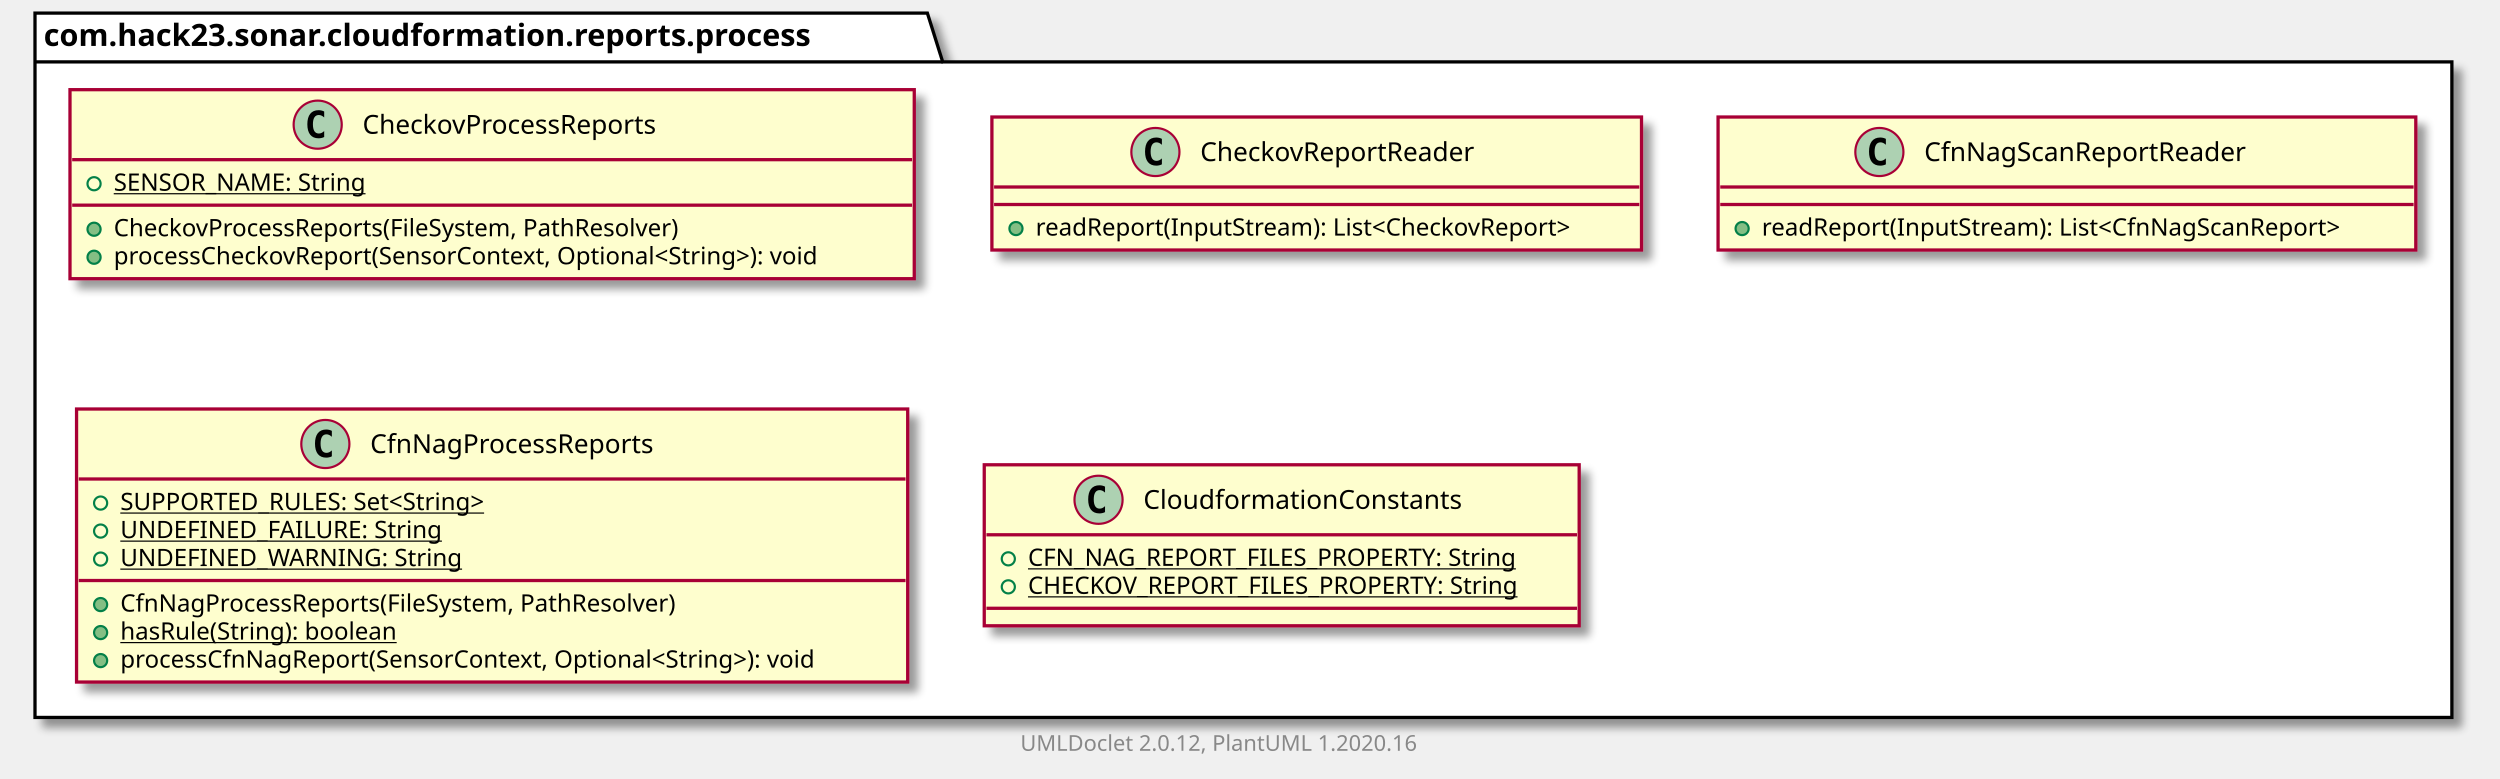
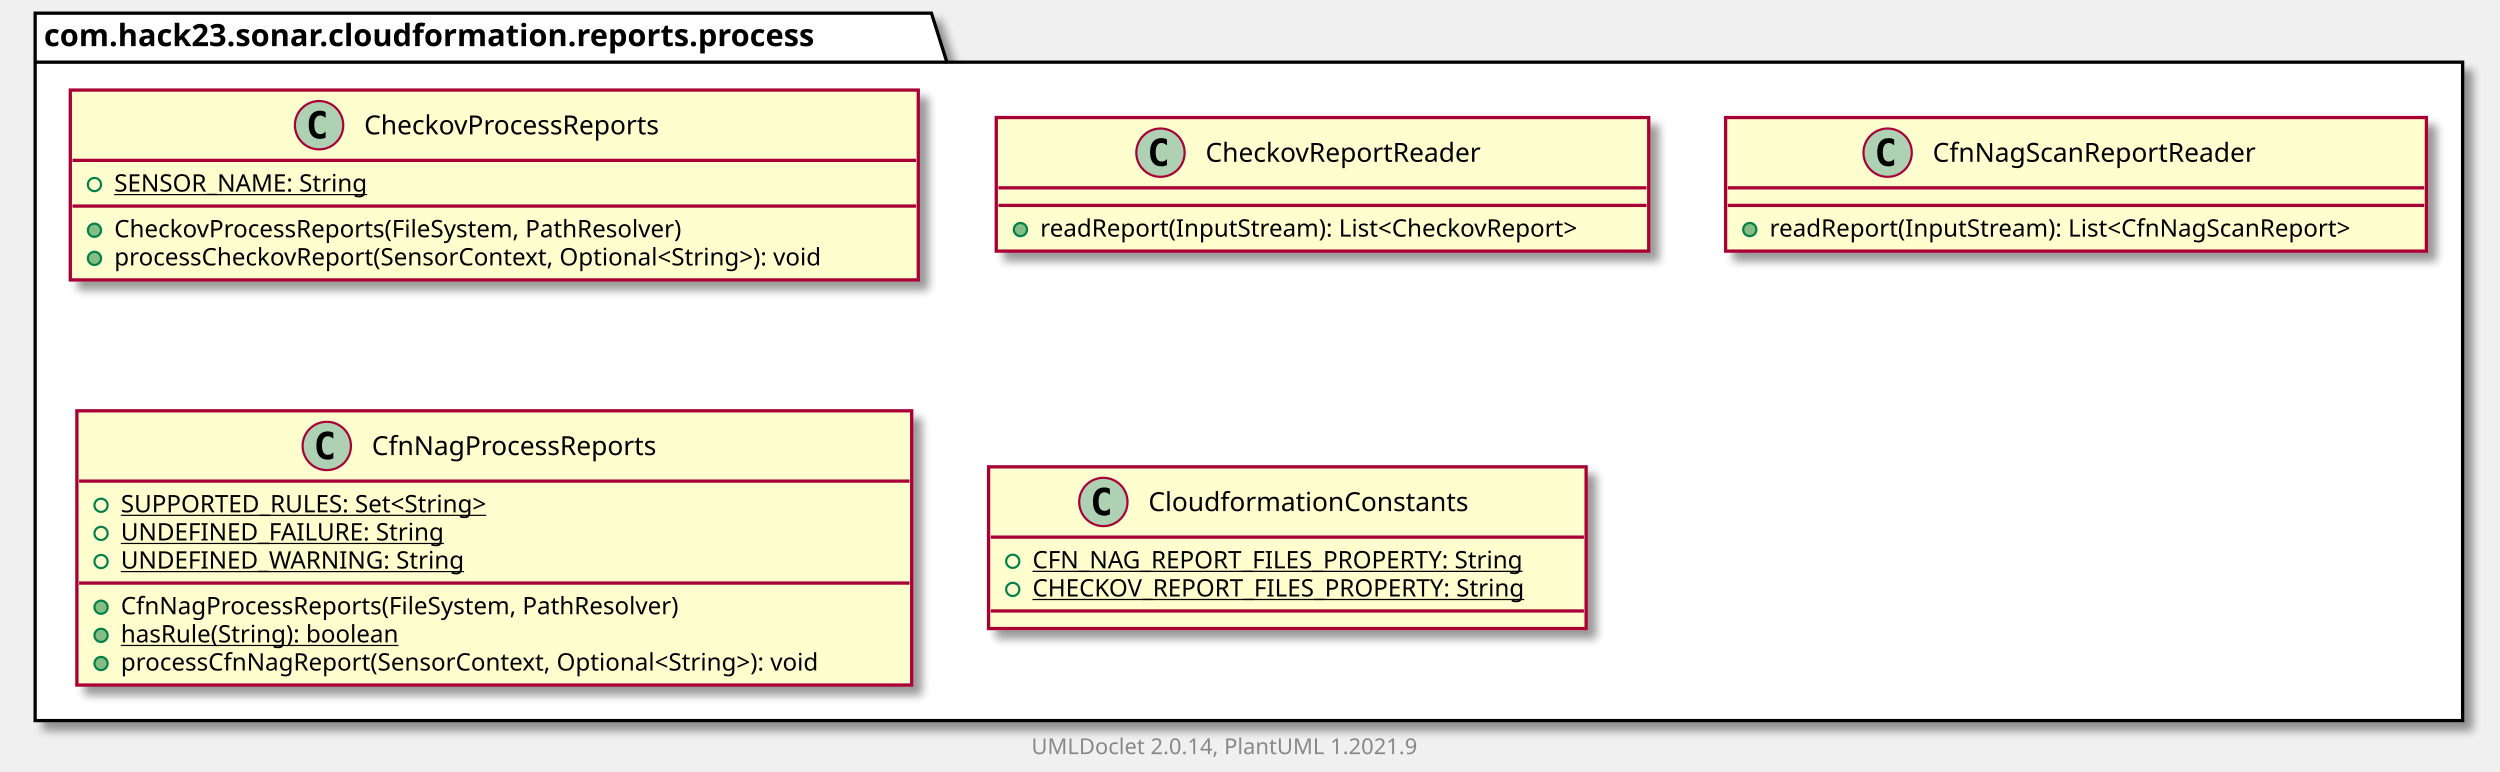
- <svg xmlns="http://www.w3.org/2000/svg" xmlns:xlink="http://www.w3.org/1999/xlink" contentScriptType="application/ecmascript" contentStyleType="text/css" height="356px" preserveAspectRatio="none" style="width:1143px;height:356px;" version="1.1" viewBox="0 0 1143 356" width="1143px" zoomAndPan="magnify">
+ <svg xmlns="http://www.w3.org/2000/svg" xmlns:xlink="http://www.w3.org/1999/xlink" contentScriptType="application/ecmascript" contentStyleType="text/css" height="351px" preserveAspectRatio="none" style="width:1138px;height:351px;background:#FFFFFF;" version="1.1" viewBox="0 0 1138 351" width="1138px" zoomAndPan="magnify">
  <defs>
-     <filter height="300%" id="f8890vzzxbosf" width="300%" x="-1" y="-1">
+     <filter height="300%" id="fczu7mqhsklhy" width="300%" x="-1" y="-1">
      <feGaussianBlur result="blurOut" stdDeviation="2.0" />
      <feColorMatrix in="blurOut" result="blurOut2" type="matrix" values="0 0 0 0 0 0 0 0 0 0 0 0 0 0 0 0 0 0 .4 0" />
      <feOffset dx="4.0" dy="4.0" in="blurOut2" result="blurOut3" />
      <feBlend in="SourceGraphic" in2="blurOut3" mode="normal" />
    </filter>
  </defs>
  <g>
-     <polygon fill="#FFFFFF" filter="url(#f8890vzzxbosf)" points="16,6,424,6,431,28.297,1121,28.297,1121,328,16,328,16,6" style="stroke: #000000; stroke-width: 1.5;" />
-     <line style="stroke: #000000; stroke-width: 1.5;" x1="16" x2="431" y1="28.297" y2="28.297" />
-     <text fill="#000000" font-family="sans-serif" font-size="14" font-weight="bold" lengthAdjust="spacingAndGlyphs" textLength="402" x="20" y="20.995">com.hack23.sonar.cloudformation.reports.process</text>
+     <polygon fill="#FFFFFF" filter="url(#fczu7mqhsklhy)" points="16,6,424,6,431,28.297,1121,28.297,1121,328,16,328,16,6" style="stroke:#000000;stroke-width:1.5;" />
+     <line style="stroke:#000000;stroke-width:1.5;" x1="16" x2="431" y1="28.297" y2="28.297" />
+     <text fill="#000000" font-family="sans-serif" font-size="14" font-weight="bold" lengthAdjust="spacing" textLength="402" x="20" y="20.995">com.hack23.sonar.cloudformation.reports.process</text>
    <a href="CheckovProcessReports.html" target="_top" title="CheckovProcessReports.html" xlink:actuate="onRequest" xlink:href="CheckovProcessReports.html" xlink:show="new" xlink:title="CheckovProcessReports.html" xlink:type="simple">
-       <rect codeLine="3" fill="#FEFECE" filter="url(#f8890vzzxbosf)" height="86.414" id="com.hack23.sonar.cloudformation.reports.process.CheckovProcessReports" style="stroke: #A80036; stroke-width: 1.5;" width="386" x="32" y="41" />
-       <ellipse cx="145.25" cy="57" fill="#ADD1B2" rx="11" ry="11" style="stroke: #A80036; stroke-width: 1.0;" />
-       <path d="M148.219,62.641 Q147.641,62.938 147,63.078 Q146.359,63.234 145.656,63.234 Q143.156,63.234 141.828,61.594 Q140.516,59.938 140.516,56.812 Q140.516,53.688 141.828,52.031 Q143.156,50.375 145.656,50.375 Q146.359,50.375 147,50.531 Q147.656,50.688 148.219,50.984 L148.219,53.703 Q147.594,53.125 147,52.859 Q146.406,52.578 145.781,52.578 Q144.438,52.578 143.75,53.656 Q143.062,54.719 143.062,56.812 Q143.062,58.906 143.75,59.984 Q144.438,61.047 145.781,61.047 Q146.406,61.047 147,60.781 Q147.594,60.5 148.219,59.922 L148.219,62.641 Z " />
-       <text fill="#000000" font-family="sans-serif" font-size="12" lengthAdjust="spacingAndGlyphs" textLength="151" x="165.75" y="61.154">CheckovProcessReports</text>
-       <line style="stroke: #A80036; stroke-width: 1.5;" x1="33" x2="417" y1="73" y2="73" />
-       <ellipse cx="43" cy="84" fill="none" rx="3" ry="3" style="stroke: #038048; stroke-width: 1.0;" />
-       <text fill="#000000" font-family="sans-serif" font-size="11" lengthAdjust="spacingAndGlyphs" text-decoration="underline" textLength="126" x="52" y="87.21">SENSOR_NAME: String</text>
-       <line style="stroke: #A80036; stroke-width: 1.5;" x1="33" x2="417" y1="93.805" y2="93.805" />
-       <ellipse cx="43" cy="104.805" fill="#84BE84" rx="3" ry="3" style="stroke: #038048; stroke-width: 1.0;" />
-       <text fill="#000000" font-family="sans-serif" font-size="11" lengthAdjust="spacingAndGlyphs" textLength="289" x="52" y="108.015">CheckovProcessReports(FileSystem, PathResolver)</text>
-       <ellipse cx="43" cy="117.609" fill="#84BE84" rx="3" ry="3" style="stroke: #038048; stroke-width: 1.0;" />
-       <text fill="#000000" font-family="sans-serif" font-size="11" lengthAdjust="spacingAndGlyphs" textLength="360" x="52" y="120.82">processCheckovReport(SensorContext, Optional&lt;String&gt;): void</text>
+       <rect codeLine="3" fill="#FEFECE" filter="url(#fczu7mqhsklhy)" height="86.414" id="com.hack23.sonar.cloudformation.reports.process.CheckovProcessReports" style="stroke:#A80036;stroke-width:1.5;" width="386" x="32" y="41" />
+       <ellipse cx="145.25" cy="57" fill="#ADD1B2" rx="11" ry="11" style="stroke:#A80036;stroke-width:1.0;" />
+       <path d="M148.219,62.641 Q147.641,62.938 147,63.078 Q146.359,63.234 145.656,63.234 Q143.156,63.234 141.828,61.594 Q140.516,59.938 140.516,56.812 Q140.516,53.688 141.828,52.031 Q143.156,50.375 145.656,50.375 Q146.359,50.375 147,50.531 Q147.656,50.688 148.219,50.984 L148.219,53.703 Q147.594,53.125 147,52.859 Q146.406,52.578 145.781,52.578 Q144.438,52.578 143.75,53.656 Q143.062,54.719 143.062,56.812 Q143.062,58.906 143.75,59.984 Q144.438,61.047 145.781,61.047 Q146.406,61.047 147,60.781 Q147.594,60.5 148.219,59.922 L148.219,62.641 Z " fill="#000000" />
+       <text fill="#000000" font-family="sans-serif" font-size="12" lengthAdjust="spacing" textLength="151" x="165.75" y="61.154">CheckovProcessReports</text>
+       <line style="stroke:#A80036;stroke-width:1.5;" x1="33" x2="417" y1="73" y2="73" />
+       <ellipse cx="43" cy="84" rx="3" ry="3" style="stroke:#038048;stroke-width:1.0;fill:none;" />
+       <text fill="#000000" font-family="sans-serif" font-size="11" lengthAdjust="spacing" text-decoration="underline" textLength="126" x="52" y="87.21">SENSOR_NAME: String</text>
+       <line style="stroke:#A80036;stroke-width:1.5;" x1="33" x2="417" y1="93.805" y2="93.805" />
+       <ellipse cx="43" cy="104.805" fill="#84BE84" rx="3" ry="3" style="stroke:#038048;stroke-width:1.0;" />
+       <text fill="#000000" font-family="sans-serif" font-size="11" lengthAdjust="spacing" textLength="289" x="52" y="108.015">CheckovProcessReports(FileSystem, PathResolver)</text>
+       <ellipse cx="43" cy="117.609" fill="#84BE84" rx="3" ry="3" style="stroke:#038048;stroke-width:1.0;" />
+       <text fill="#000000" font-family="sans-serif" font-size="11" lengthAdjust="spacing" textLength="360" x="52" y="120.82">processCheckovReport(SensorContext, Optional&lt;String&gt;): void</text>
    </a>
    <a href="CheckovReportReader.html" target="_top" title="CheckovReportReader.html" xlink:actuate="onRequest" xlink:href="CheckovReportReader.html" xlink:show="new" xlink:title="CheckovReportReader.html" xlink:type="simple">
-       <rect codeLine="9" fill="#FEFECE" filter="url(#f8890vzzxbosf)" height="60.805" id="com.hack23.sonar.cloudformation.reports.process.CheckovReportReader" style="stroke: #A80036; stroke-width: 1.5;" width="297" x="453.5" y="53.5" />
-       <ellipse cx="528.25" cy="69.5" fill="#ADD1B2" rx="11" ry="11" style="stroke: #A80036; stroke-width: 1.0;" />
-       <path d="M531.219,75.141 Q530.641,75.438 530,75.578 Q529.359,75.734 528.656,75.734 Q526.156,75.734 524.828,74.094 Q523.516,72.438 523.516,69.312 Q523.516,66.188 524.828,64.531 Q526.156,62.875 528.656,62.875 Q529.359,62.875 530,63.031 Q530.656,63.188 531.219,63.484 L531.219,66.203 Q530.594,65.625 530,65.359 Q529.406,65.078 528.781,65.078 Q527.438,65.078 526.75,66.156 Q526.062,67.219 526.062,69.312 Q526.062,71.406 526.75,72.484 Q527.438,73.547 528.781,73.547 Q529.406,73.547 530,73.281 Q530.594,73 531.219,72.422 L531.219,75.141 Z " />
-       <text fill="#000000" font-family="sans-serif" font-size="12" lengthAdjust="spacingAndGlyphs" textLength="139" x="548.75" y="73.654">CheckovReportReader</text>
-       <line style="stroke: #A80036; stroke-width: 1.5;" x1="454.5" x2="749.5" y1="85.5" y2="85.5" />
-       <line style="stroke: #A80036; stroke-width: 1.5;" x1="454.5" x2="749.5" y1="93.5" y2="93.5" />
-       <ellipse cx="464.5" cy="104.5" fill="#84BE84" rx="3" ry="3" style="stroke: #038048; stroke-width: 1.0;" />
-       <text fill="#000000" font-family="sans-serif" font-size="11" lengthAdjust="spacingAndGlyphs" textLength="271" x="473.5" y="107.71">readReport(InputStream): List&lt;CheckovReport&gt;</text>
+       <rect codeLine="9" fill="#FEFECE" filter="url(#fczu7mqhsklhy)" height="60.805" id="com.hack23.sonar.cloudformation.reports.process.CheckovReportReader" style="stroke:#A80036;stroke-width:1.5;" width="297" x="453.5" y="53.5" />
+       <ellipse cx="528.25" cy="69.5" fill="#ADD1B2" rx="11" ry="11" style="stroke:#A80036;stroke-width:1.0;" />
+       <path d="M531.219,75.141 Q530.641,75.438 530,75.578 Q529.359,75.734 528.656,75.734 Q526.156,75.734 524.828,74.094 Q523.516,72.438 523.516,69.312 Q523.516,66.188 524.828,64.531 Q526.156,62.875 528.656,62.875 Q529.359,62.875 530,63.031 Q530.656,63.188 531.219,63.484 L531.219,66.203 Q530.594,65.625 530,65.359 Q529.406,65.078 528.781,65.078 Q527.438,65.078 526.75,66.156 Q526.062,67.219 526.062,69.312 Q526.062,71.406 526.75,72.484 Q527.438,73.547 528.781,73.547 Q529.406,73.547 530,73.281 Q530.594,73 531.219,72.422 L531.219,75.141 Z " fill="#000000" />
+       <text fill="#000000" font-family="sans-serif" font-size="12" lengthAdjust="spacing" textLength="139" x="548.75" y="73.654">CheckovReportReader</text>
+       <line style="stroke:#A80036;stroke-width:1.5;" x1="454.5" x2="749.5" y1="85.5" y2="85.5" />
+       <line style="stroke:#A80036;stroke-width:1.5;" x1="454.5" x2="749.5" y1="93.5" y2="93.5" />
+       <ellipse cx="464.5" cy="104.5" fill="#84BE84" rx="3" ry="3" style="stroke:#038048;stroke-width:1.0;" />
+       <text fill="#000000" font-family="sans-serif" font-size="11" lengthAdjust="spacing" textLength="271" x="473.5" y="107.71">readReport(InputStream): List&lt;CheckovReport&gt;</text>
    </a>
    <a href="CfnNagScanReportReader.html" target="_top" title="CfnNagScanReportReader.html" xlink:actuate="onRequest" xlink:href="CfnNagScanReportReader.html" xlink:show="new" xlink:title="CfnNagScanReportReader.html" xlink:type="simple">
-       <rect codeLine="13" fill="#FEFECE" filter="url(#f8890vzzxbosf)" height="60.805" id="com.hack23.sonar.cloudformation.reports.process.CfnNagScanReportReader" style="stroke: #A80036; stroke-width: 1.5;" width="319" x="785.5" y="53.5" />
-       <ellipse cx="859.25" cy="69.5" fill="#ADD1B2" rx="11" ry="11" style="stroke: #A80036; stroke-width: 1.0;" />
-       <path d="M862.219,75.141 Q861.641,75.438 861,75.578 Q860.359,75.734 859.656,75.734 Q857.156,75.734 855.828,74.094 Q854.516,72.438 854.516,69.312 Q854.516,66.188 855.828,64.531 Q857.156,62.875 859.656,62.875 Q860.359,62.875 861,63.031 Q861.656,63.188 862.219,63.484 L862.219,66.203 Q861.594,65.625 861,65.359 Q860.406,65.078 859.781,65.078 Q858.438,65.078 857.75,66.156 Q857.062,67.219 857.062,69.312 Q857.062,71.406 857.75,72.484 Q858.438,73.547 859.781,73.547 Q860.406,73.547 861,73.281 Q861.594,73 862.219,72.422 L862.219,75.141 Z " />
-       <text fill="#000000" font-family="sans-serif" font-size="12" lengthAdjust="spacingAndGlyphs" textLength="163" x="879.75" y="73.654">CfnNagScanReportReader</text>
-       <line style="stroke: #A80036; stroke-width: 1.5;" x1="786.5" x2="1103.5" y1="85.5" y2="85.5" />
-       <line style="stroke: #A80036; stroke-width: 1.5;" x1="786.5" x2="1103.5" y1="93.5" y2="93.5" />
-       <ellipse cx="796.5" cy="104.5" fill="#84BE84" rx="3" ry="3" style="stroke: #038048; stroke-width: 1.0;" />
-       <text fill="#000000" font-family="sans-serif" font-size="11" lengthAdjust="spacingAndGlyphs" textLength="293" x="805.5" y="107.71">readReport(InputStream): List&lt;CfnNagScanReport&gt;</text>
+       <rect codeLine="13" fill="#FEFECE" filter="url(#fczu7mqhsklhy)" height="60.805" id="com.hack23.sonar.cloudformation.reports.process.CfnNagScanReportReader" style="stroke:#A80036;stroke-width:1.5;" width="319" x="785.5" y="53.5" />
+       <ellipse cx="859.25" cy="69.5" fill="#ADD1B2" rx="11" ry="11" style="stroke:#A80036;stroke-width:1.0;" />
+       <path d="M862.219,75.141 Q861.641,75.438 861,75.578 Q860.359,75.734 859.656,75.734 Q857.156,75.734 855.828,74.094 Q854.516,72.438 854.516,69.312 Q854.516,66.188 855.828,64.531 Q857.156,62.875 859.656,62.875 Q860.359,62.875 861,63.031 Q861.656,63.188 862.219,63.484 L862.219,66.203 Q861.594,65.625 861,65.359 Q860.406,65.078 859.781,65.078 Q858.438,65.078 857.75,66.156 Q857.062,67.219 857.062,69.312 Q857.062,71.406 857.75,72.484 Q858.438,73.547 859.781,73.547 Q860.406,73.547 861,73.281 Q861.594,73 862.219,72.422 L862.219,75.141 Z " fill="#000000" />
+       <text fill="#000000" font-family="sans-serif" font-size="12" lengthAdjust="spacing" textLength="163" x="879.75" y="73.654">CfnNagScanReportReader</text>
+       <line style="stroke:#A80036;stroke-width:1.5;" x1="786.5" x2="1103.5" y1="85.5" y2="85.5" />
+       <line style="stroke:#A80036;stroke-width:1.5;" x1="786.5" x2="1103.5" y1="93.5" y2="93.5" />
+       <ellipse cx="796.5" cy="104.5" fill="#84BE84" rx="3" ry="3" style="stroke:#038048;stroke-width:1.0;" />
+       <text fill="#000000" font-family="sans-serif" font-size="11" lengthAdjust="spacing" textLength="293" x="805.5" y="107.71">readReport(InputStream): List&lt;CfnNagScanReport&gt;</text>
    </a>
    <a href="CfnNagProcessReports.html" target="_top" title="CfnNagProcessReports.html" xlink:actuate="onRequest" xlink:href="CfnNagProcessReports.html" xlink:show="new" xlink:title="CfnNagProcessReports.html" xlink:type="simple">
-       <rect codeLine="17" fill="#FEFECE" filter="url(#f8890vzzxbosf)" height="124.828" id="com.hack23.sonar.cloudformation.reports.process.CfnNagProcessReports" style="stroke: #A80036; stroke-width: 1.5;" width="380" x="35" y="187" />
-       <ellipse cx="148.75" cy="203" fill="#ADD1B2" rx="11" ry="11" style="stroke: #A80036; stroke-width: 1.0;" />
-       <path d="M151.719,208.641 Q151.141,208.938 150.5,209.078 Q149.859,209.234 149.156,209.234 Q146.656,209.234 145.328,207.594 Q144.016,205.938 144.016,202.812 Q144.016,199.688 145.328,198.031 Q146.656,196.375 149.156,196.375 Q149.859,196.375 150.5,196.531 Q151.156,196.688 151.719,196.984 L151.719,199.703 Q151.094,199.125 150.5,198.859 Q149.906,198.578 149.281,198.578 Q147.938,198.578 147.25,199.656 Q146.562,200.719 146.562,202.812 Q146.562,204.906 147.25,205.984 Q147.938,207.047 149.281,207.047 Q149.906,207.047 150.5,206.781 Q151.094,206.5 151.719,205.922 L151.719,208.641 Z " />
-       <text fill="#000000" font-family="sans-serif" font-size="12" lengthAdjust="spacingAndGlyphs" textLength="144" x="169.25" y="207.154">CfnNagProcessReports</text>
-       <line style="stroke: #A80036; stroke-width: 1.5;" x1="36" x2="414" y1="219" y2="219" />
-       <ellipse cx="46" cy="230" fill="none" rx="3" ry="3" style="stroke: #038048; stroke-width: 1.0;" />
-       <text fill="#000000" font-family="sans-serif" font-size="11" lengthAdjust="spacingAndGlyphs" text-decoration="underline" textLength="189" x="55" y="233.21">SUPPORTED_RULES: Set&lt;String&gt;</text>
-       <ellipse cx="46" cy="242.805" fill="none" rx="3" ry="3" style="stroke: #038048; stroke-width: 1.0;" />
-       <text fill="#000000" font-family="sans-serif" font-size="11" lengthAdjust="spacingAndGlyphs" text-decoration="underline" textLength="155" x="55" y="246.015">UNDEFINED_FAILURE: String</text>
-       <ellipse cx="46" cy="255.609" fill="none" rx="3" ry="3" style="stroke: #038048; stroke-width: 1.0;" />
-       <text fill="#000000" font-family="sans-serif" font-size="11" lengthAdjust="spacingAndGlyphs" text-decoration="underline" textLength="162" x="55" y="258.82">UNDEFINED_WARNING: String</text>
-       <line style="stroke: #A80036; stroke-width: 1.5;" x1="36" x2="414" y1="265.414" y2="265.414" />
-       <ellipse cx="46" cy="276.414" fill="#84BE84" rx="3" ry="3" style="stroke: #038048; stroke-width: 1.0;" />
-       <text fill="#000000" font-family="sans-serif" font-size="11" lengthAdjust="spacingAndGlyphs" textLength="283" x="55" y="279.625">CfnNagProcessReports(FileSystem, PathResolver)</text>
-       <ellipse cx="46" cy="289.219" fill="#84BE84" rx="3" ry="3" style="stroke: #038048; stroke-width: 1.0;" />
-       <text fill="#000000" font-family="sans-serif" font-size="11" lengthAdjust="spacingAndGlyphs" text-decoration="underline" textLength="140" x="55" y="292.429">hasRule(String): boolean</text>
-       <ellipse cx="46" cy="302.023" fill="#84BE84" rx="3" ry="3" style="stroke: #038048; stroke-width: 1.0;" />
-       <text fill="#000000" font-family="sans-serif" font-size="11" lengthAdjust="spacingAndGlyphs" textLength="354" x="55" y="305.234">processCfnNagReport(SensorContext, Optional&lt;String&gt;): void</text>
+       <rect codeLine="17" fill="#FEFECE" filter="url(#fczu7mqhsklhy)" height="124.828" id="com.hack23.sonar.cloudformation.reports.process.CfnNagProcessReports" style="stroke:#A80036;stroke-width:1.5;" width="380" x="35" y="187" />
+       <ellipse cx="148.75" cy="203" fill="#ADD1B2" rx="11" ry="11" style="stroke:#A80036;stroke-width:1.0;" />
+       <path d="M151.719,208.641 Q151.141,208.938 150.5,209.078 Q149.859,209.234 149.156,209.234 Q146.656,209.234 145.328,207.594 Q144.016,205.938 144.016,202.812 Q144.016,199.688 145.328,198.031 Q146.656,196.375 149.156,196.375 Q149.859,196.375 150.5,196.531 Q151.156,196.688 151.719,196.984 L151.719,199.703 Q151.094,199.125 150.5,198.859 Q149.906,198.578 149.281,198.578 Q147.938,198.578 147.25,199.656 Q146.562,200.719 146.562,202.812 Q146.562,204.906 147.25,205.984 Q147.938,207.047 149.281,207.047 Q149.906,207.047 150.5,206.781 Q151.094,206.5 151.719,205.922 L151.719,208.641 Z " fill="#000000" />
+       <text fill="#000000" font-family="sans-serif" font-size="12" lengthAdjust="spacing" textLength="144" x="169.25" y="207.154">CfnNagProcessReports</text>
+       <line style="stroke:#A80036;stroke-width:1.5;" x1="36" x2="414" y1="219" y2="219" />
+       <ellipse cx="46" cy="230" rx="3" ry="3" style="stroke:#038048;stroke-width:1.0;fill:none;" />
+       <text fill="#000000" font-family="sans-serif" font-size="11" lengthAdjust="spacing" text-decoration="underline" textLength="189" x="55" y="233.21">SUPPORTED_RULES: Set&lt;String&gt;</text>
+       <ellipse cx="46" cy="242.805" rx="3" ry="3" style="stroke:#038048;stroke-width:1.0;fill:none;" />
+       <text fill="#000000" font-family="sans-serif" font-size="11" lengthAdjust="spacing" text-decoration="underline" textLength="155" x="55" y="246.015">UNDEFINED_FAILURE: String</text>
+       <ellipse cx="46" cy="255.609" rx="3" ry="3" style="stroke:#038048;stroke-width:1.0;fill:none;" />
+       <text fill="#000000" font-family="sans-serif" font-size="11" lengthAdjust="spacing" text-decoration="underline" textLength="162" x="55" y="258.82">UNDEFINED_WARNING: String</text>
+       <line style="stroke:#A80036;stroke-width:1.5;" x1="36" x2="414" y1="265.414" y2="265.414" />
+       <ellipse cx="46" cy="276.414" fill="#84BE84" rx="3" ry="3" style="stroke:#038048;stroke-width:1.0;" />
+       <text fill="#000000" font-family="sans-serif" font-size="11" lengthAdjust="spacing" textLength="283" x="55" y="279.625">CfnNagProcessReports(FileSystem, PathResolver)</text>
+       <ellipse cx="46" cy="289.219" fill="#84BE84" rx="3" ry="3" style="stroke:#038048;stroke-width:1.0;" />
+       <text fill="#000000" font-family="sans-serif" font-size="11" lengthAdjust="spacing" text-decoration="underline" textLength="140" x="55" y="292.429">hasRule(String): boolean</text>
+       <ellipse cx="46" cy="302.023" fill="#84BE84" rx="3" ry="3" style="stroke:#038048;stroke-width:1.0;" />
+       <text fill="#000000" font-family="sans-serif" font-size="11" lengthAdjust="spacing" textLength="354" x="55" y="305.234">processCfnNagReport(SensorContext, Optional&lt;String&gt;): void</text>
    </a>
    <a href="CloudformationConstants.html" target="_top" title="CloudformationConstants.html" xlink:actuate="onRequest" xlink:href="CloudformationConstants.html" xlink:show="new" xlink:title="CloudformationConstants.html" xlink:type="simple">
-       <rect codeLine="26" fill="#FEFECE" filter="url(#f8890vzzxbosf)" height="73.609" id="com.hack23.sonar.cloudformation.reports.process.CloudformationConstants" style="stroke: #A80036; stroke-width: 1.5;" width="272" x="450" y="212.5" />
-       <ellipse cx="502.25" cy="228.5" fill="#ADD1B2" rx="11" ry="11" style="stroke: #A80036; stroke-width: 1.0;" />
-       <path d="M505.219,234.141 Q504.641,234.438 504,234.578 Q503.359,234.734 502.656,234.734 Q500.156,234.734 498.828,233.094 Q497.516,231.438 497.516,228.312 Q497.516,225.188 498.828,223.531 Q500.156,221.875 502.656,221.875 Q503.359,221.875 504,222.031 Q504.656,222.188 505.219,222.484 L505.219,225.203 Q504.594,224.625 504,224.359 Q503.406,224.078 502.781,224.078 Q501.438,224.078 500.75,225.156 Q500.062,226.219 500.062,228.312 Q500.062,230.406 500.75,231.484 Q501.438,232.547 502.781,232.547 Q503.406,232.547 504,232.281 Q504.594,232 505.219,231.422 L505.219,234.141 Z " />
-       <text fill="#000000" font-family="sans-serif" font-size="12" lengthAdjust="spacingAndGlyphs" textLength="159" x="522.75" y="232.654">CloudformationConstants</text>
-       <line style="stroke: #A80036; stroke-width: 1.5;" x1="451" x2="721" y1="244.5" y2="244.5" />
-       <ellipse cx="461" cy="255.5" fill="none" rx="3" ry="3" style="stroke: #038048; stroke-width: 1.0;" />
-       <text fill="#000000" font-family="sans-serif" font-size="11" lengthAdjust="spacingAndGlyphs" text-decoration="underline" textLength="244" x="470" y="258.71">CFN_NAG_REPORT_FILES_PROPERTY: String</text>
-       <ellipse cx="461" cy="268.305" fill="none" rx="3" ry="3" style="stroke: #038048; stroke-width: 1.0;" />
-       <text fill="#000000" font-family="sans-serif" font-size="11" lengthAdjust="spacingAndGlyphs" text-decoration="underline" textLength="246" x="470" y="271.515">CHECKOV_REPORT_FILES_PROPERTY: String</text>
-       <line style="stroke: #A80036; stroke-width: 1.5;" x1="451" x2="721" y1="278.109" y2="278.109" />
+       <rect codeLine="26" fill="#FEFECE" filter="url(#fczu7mqhsklhy)" height="73.609" id="com.hack23.sonar.cloudformation.reports.process.CloudformationConstants" style="stroke:#A80036;stroke-width:1.5;" width="272" x="450" y="212.5" />
+       <ellipse cx="502.25" cy="228.5" fill="#ADD1B2" rx="11" ry="11" style="stroke:#A80036;stroke-width:1.0;" />
+       <path d="M505.219,234.141 Q504.641,234.438 504,234.578 Q503.359,234.734 502.656,234.734 Q500.156,234.734 498.828,233.094 Q497.516,231.438 497.516,228.312 Q497.516,225.188 498.828,223.531 Q500.156,221.875 502.656,221.875 Q503.359,221.875 504,222.031 Q504.656,222.188 505.219,222.484 L505.219,225.203 Q504.594,224.625 504,224.359 Q503.406,224.078 502.781,224.078 Q501.438,224.078 500.75,225.156 Q500.062,226.219 500.062,228.312 Q500.062,230.406 500.75,231.484 Q501.438,232.547 502.781,232.547 Q503.406,232.547 504,232.281 Q504.594,232 505.219,231.422 L505.219,234.141 Z " fill="#000000" />
+       <text fill="#000000" font-family="sans-serif" font-size="12" lengthAdjust="spacing" textLength="159" x="522.75" y="232.654">CloudformationConstants</text>
+       <line style="stroke:#A80036;stroke-width:1.5;" x1="451" x2="721" y1="244.5" y2="244.5" />
+       <ellipse cx="461" cy="255.5" rx="3" ry="3" style="stroke:#038048;stroke-width:1.0;fill:none;" />
+       <text fill="#000000" font-family="sans-serif" font-size="11" lengthAdjust="spacing" text-decoration="underline" textLength="244" x="470" y="258.71">CFN_NAG_REPORT_FILES_PROPERTY: String</text>
+       <ellipse cx="461" cy="268.305" rx="3" ry="3" style="stroke:#038048;stroke-width:1.0;fill:none;" />
+       <text fill="#000000" font-family="sans-serif" font-size="11" lengthAdjust="spacing" text-decoration="underline" textLength="246" x="470" y="271.515">CHECKOV_REPORT_FILES_PROPERTY: String</text>
+       <line style="stroke:#A80036;stroke-width:1.5;" x1="451" x2="721" y1="278.109" y2="278.109" />
    </a>
-     <text fill="#888888" font-family="sans-serif" font-size="10" lengthAdjust="spacingAndGlyphs" textLength="192" x="466.5" y="343.282">UMLDoclet 2.0.12, PlantUML 1.2020.16</text>
+     <text fill="#888888" font-family="sans-serif" font-size="10" lengthAdjust="spacing" textLength="186" x="469.5" y="343.282">UMLDoclet 2.0.14, PlantUML 1.2021.9</text>
  </g>
</svg>
